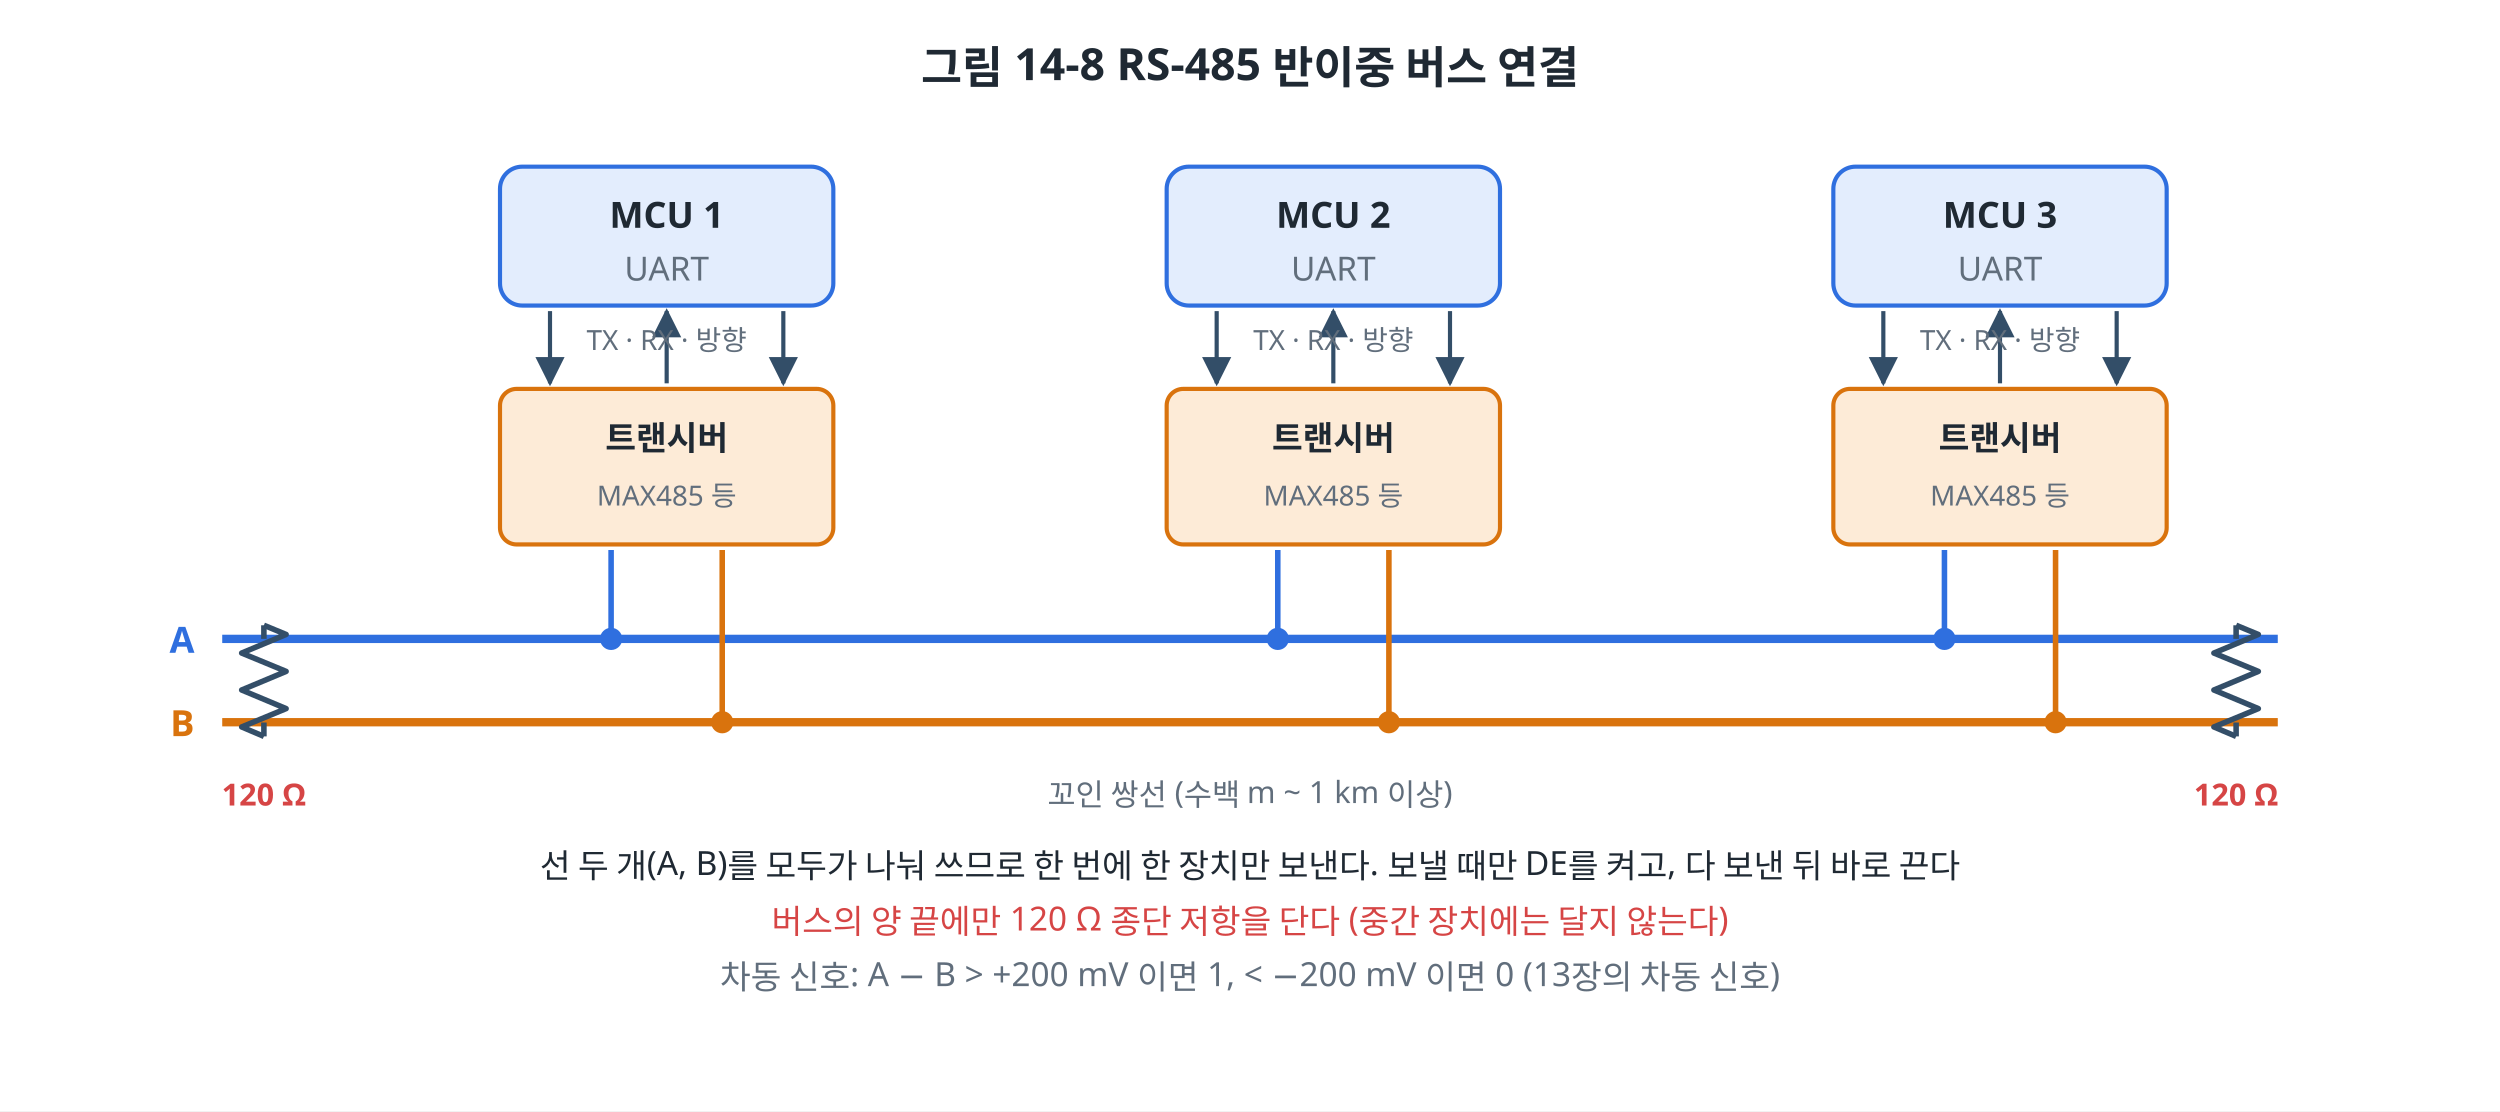
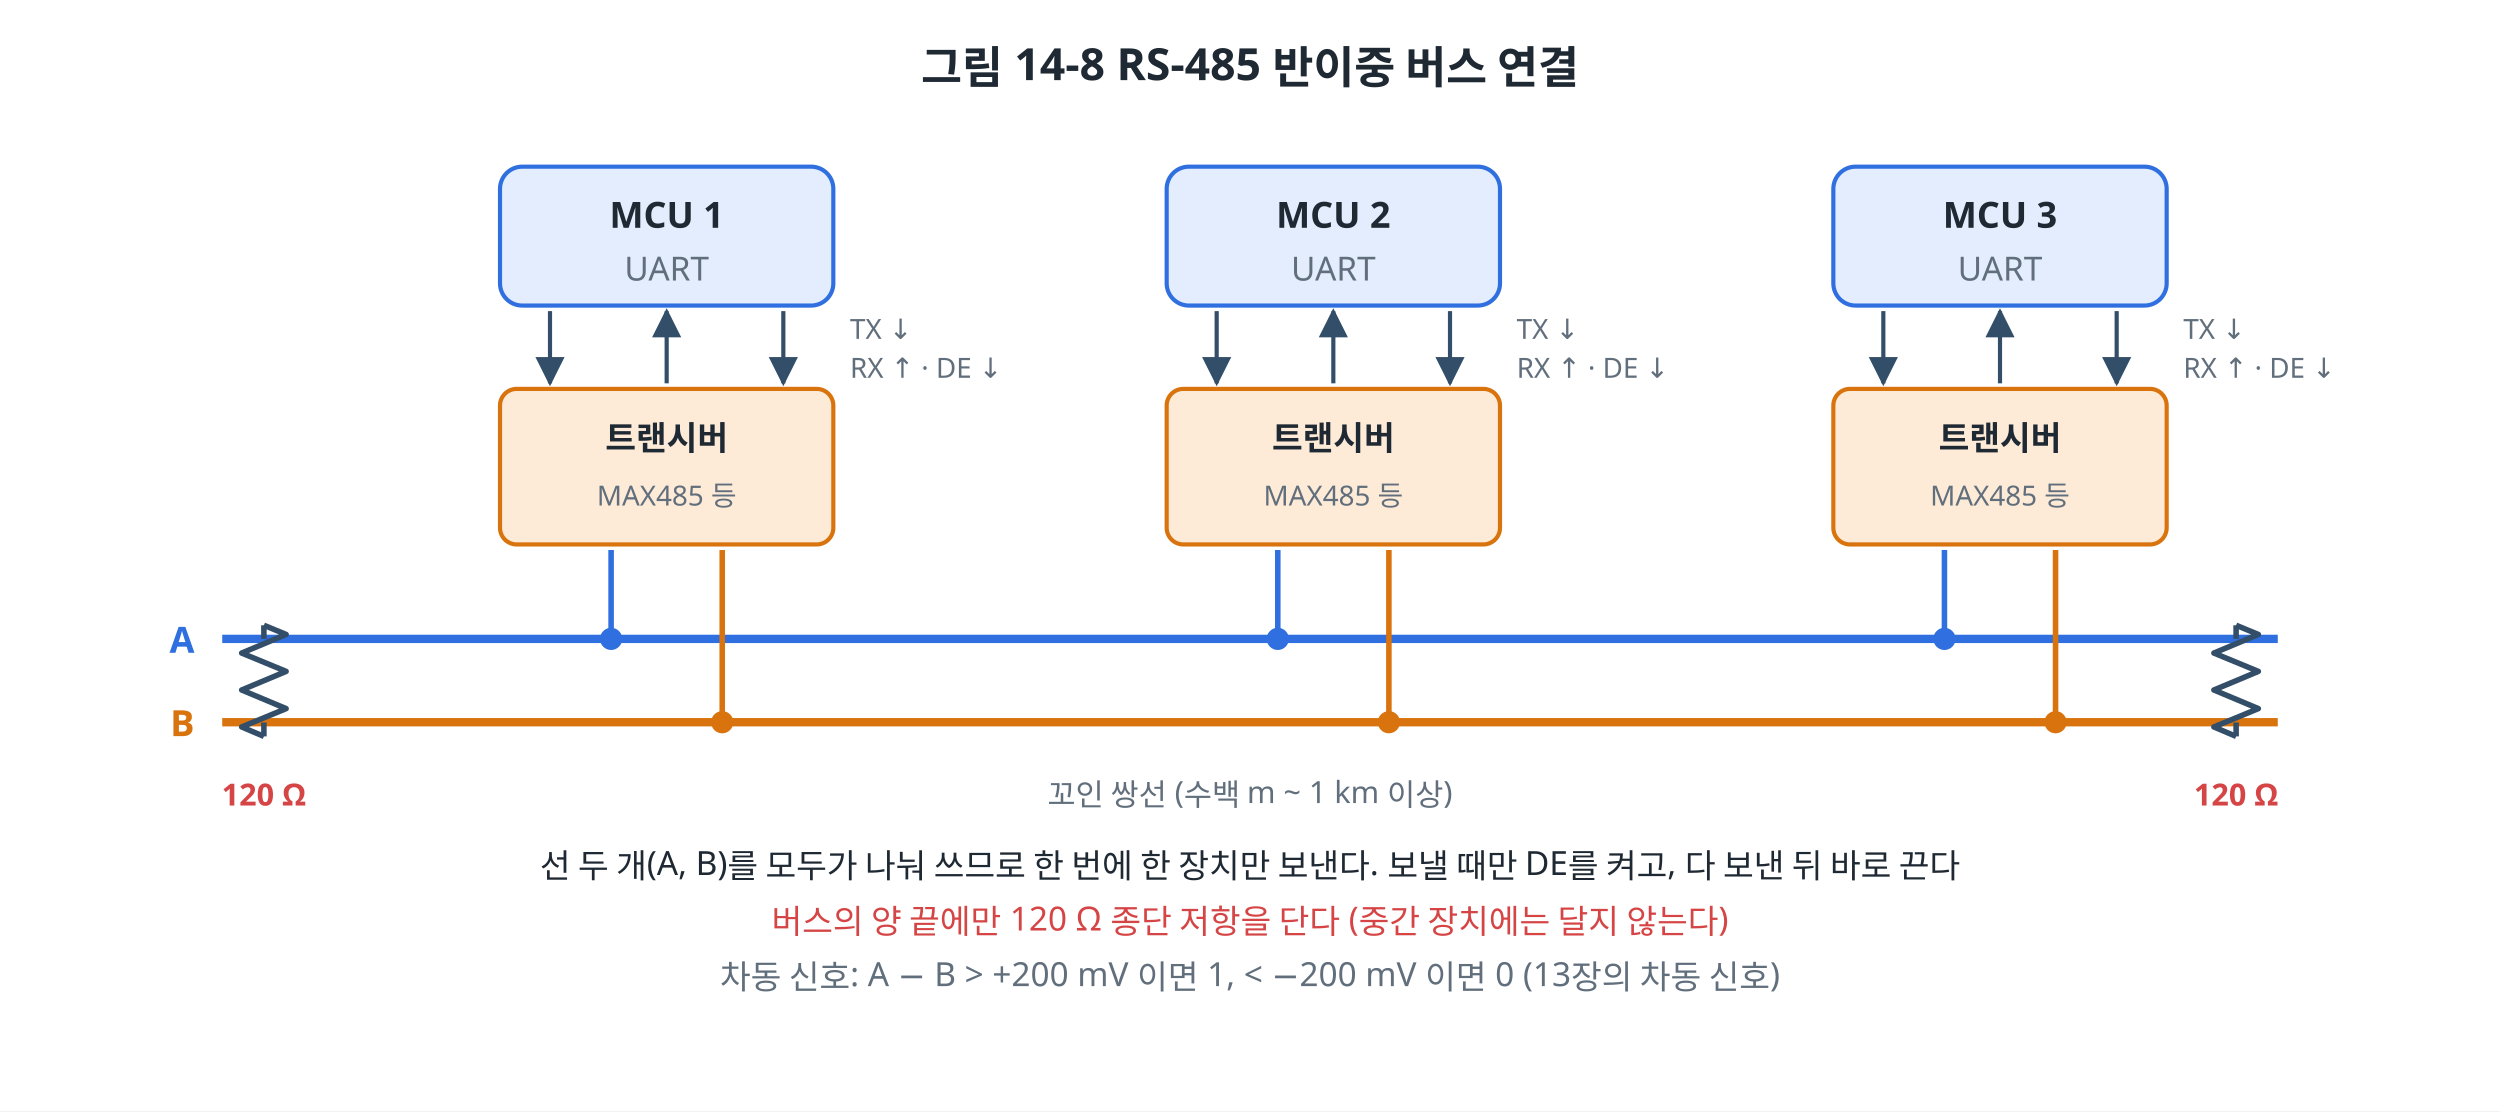
<svg xmlns="http://www.w3.org/2000/svg" width="900" height="400" viewBox="0 0 900 400" font-family="'Noto Sans KR','Apple SD Gothic Neo','Malgun Gothic',sans-serif">
  <defs>
    <marker id="arrow" viewBox="0 0 10 10" refX="9" refY="5" markerWidth="7" markerHeight="7" orient="auto-start-reverse">
      <path d="M0,0 L10,5 L0,10 z" fill="#334e68" />
    </marker>
  </defs>
  <rect width="100%" height="100%" fill="#ffffff" />
  <text x="450.0" y="30.0" font-size="16" text-anchor="middle" fill="#1f2933" font-weight="bold">그림 14-8  RS-485 반이중 버스 연결</text>
  <line x1="80.0" y1="230.0" x2="820.0" y2="230.0" stroke="#2f6fdf" stroke-width="3" />
  <line x1="80.0" y1="260.0" x2="820.0" y2="260.0" stroke="#d9730d" stroke-width="3" />
  <text x="70.0" y="235.0" font-size="13" text-anchor="end" fill="#2f6fdf" font-weight="bold">A</text>
  <text x="70.0" y="265.0" font-size="13" text-anchor="end" fill="#d9730d" font-weight="bold">B</text>
  <line x1="95.0" y1="230.0" x2="95.0" y2="225.1" stroke="#334e68" stroke-width="2" />
  <path d="M95.0,225.1 L103.0,228.4 L87.0,235.1 L103.0,241.7 L87.0,248.4 L103.0,255.1 L87.0,261.7 L95.0,265.1" stroke="#334e68" stroke-width="2" fill="none" stroke-linejoin="round" />
  <line x1="95.0" y1="265.1" x2="95.0" y2="260.1" stroke="#334e68" stroke-width="2" />
  <text x="95.0" y="290.0" font-size="11" text-anchor="middle" fill="#d64545" font-weight="bold">120 Ω</text>
  <line x1="805.0" y1="230.0" x2="805.0" y2="225.1" stroke="#334e68" stroke-width="2" />
  <path d="M805.0,225.1 L813.0,228.4 L797.0,235.1 L813.0,241.7 L797.0,248.4 L813.0,255.1 L797.0,261.7 L805.0,265.1" stroke="#334e68" stroke-width="2" fill="none" stroke-linejoin="round" />
  <line x1="805.0" y1="265.1" x2="805.0" y2="260.1" stroke="#334e68" stroke-width="2" />
  <text x="805.0" y="290.0" font-size="11" text-anchor="middle" fill="#d64545" font-weight="bold">120 Ω</text>
  <text x="450.0" y="290.0" font-size="11" text-anchor="middle" fill="#616e7c" font-weight="normal">꼬인 쌍선 (수백 m ~ 1 km 이상)</text>
  <rect x="180.0" y="60.0" width="120.0" height="50.0" rx="8" fill="#e3edfd" stroke="#2f6fdf" stroke-width="1.5" />
  <text x="240.0" y="82.0" font-size="13" text-anchor="middle" fill="#1f2933" font-weight="bold">MCU 1</text>
  <text x="240.0" y="101.0" font-size="12" text-anchor="middle" fill="#616e7c" font-weight="normal">UART</text>
  <rect x="180.0" y="140.0" width="120.0" height="56.0" rx="6" fill="#fdebd7" stroke="#d9730d" stroke-width="1.5" />
  <text x="240.0" y="162.0" font-size="12" text-anchor="middle" fill="#1f2933" font-weight="bold">트랜시버</text>
  <text x="240.0" y="182.0" font-size="10" text-anchor="middle" fill="#616e7c" font-weight="normal">MAX485 등</text>
  <line x1="198.0" y1="112.0" x2="198.0" y2="138.0" stroke="#334e68" stroke-width="1.5" marker-end="url(#arrow)" />
  <text x="198.0" y="128.0" font-size="1" text-anchor="middle" fill="#1f2933" font-weight="normal" />
  <line x1="240.0" y1="138.0" x2="240.0" y2="112.0" stroke="#334e68" stroke-width="1.5" marker-end="url(#arrow)" />
  <text x="240.0" y="128.0" font-size="1" text-anchor="middle" fill="#1f2933" font-weight="normal" />
  <line x1="282.0" y1="112.0" x2="282.0" y2="138.0" stroke="#334e68" stroke-width="1.5" marker-end="url(#arrow)" />
  <text x="282.0" y="128.0" font-size="1" text-anchor="middle" fill="#1f2933" font-weight="normal" />
-   <text x="240.0" y="126.0" font-size="10" text-anchor="middle" fill="#616e7c" font-weight="normal">TX · RX · 방향</text>
+   <text x="306.0" y="122.0" font-size="10" text-anchor="start" fill="#616e7c" font-weight="normal">TX ↓</text>
+   <text x="306.0" y="136.0" font-size="10" text-anchor="start" fill="#616e7c" font-weight="normal">RX ↑ · DE ↓</text>
  <line x1="220.0" y1="198.0" x2="220.0" y2="228.0" stroke="#2f6fdf" stroke-width="2" />
  <line x1="260.0" y1="198.0" x2="260.0" y2="258.0" stroke="#d9730d" stroke-width="2" />
  <circle cx="220.0" cy="230.0" r="4" fill="#2f6fdf" />
  <circle cx="260.0" cy="260.0" r="4" fill="#d9730d" />
  <rect x="420.0" y="60.0" width="120.0" height="50.0" rx="8" fill="#e3edfd" stroke="#2f6fdf" stroke-width="1.5" />
  <text x="480.0" y="82.0" font-size="13" text-anchor="middle" fill="#1f2933" font-weight="bold">MCU 2</text>
  <text x="480.0" y="101.0" font-size="12" text-anchor="middle" fill="#616e7c" font-weight="normal">UART</text>
  <rect x="420.0" y="140.0" width="120.0" height="56.0" rx="6" fill="#fdebd7" stroke="#d9730d" stroke-width="1.5" />
  <text x="480.0" y="162.0" font-size="12" text-anchor="middle" fill="#1f2933" font-weight="bold">트랜시버</text>
  <text x="480.0" y="182.0" font-size="10" text-anchor="middle" fill="#616e7c" font-weight="normal">MAX485 등</text>
  <line x1="438.0" y1="112.0" x2="438.0" y2="138.0" stroke="#334e68" stroke-width="1.5" marker-end="url(#arrow)" />
  <text x="438.0" y="128.0" font-size="1" text-anchor="middle" fill="#1f2933" font-weight="normal" />
  <line x1="480.0" y1="138.0" x2="480.0" y2="112.0" stroke="#334e68" stroke-width="1.5" marker-end="url(#arrow)" />
  <text x="480.0" y="128.0" font-size="1" text-anchor="middle" fill="#1f2933" font-weight="normal" />
  <line x1="522.0" y1="112.0" x2="522.0" y2="138.0" stroke="#334e68" stroke-width="1.5" marker-end="url(#arrow)" />
  <text x="522.0" y="128.0" font-size="1" text-anchor="middle" fill="#1f2933" font-weight="normal" />
-   <text x="480.0" y="126.0" font-size="10" text-anchor="middle" fill="#616e7c" font-weight="normal">TX · RX · 방향</text>
+   <text x="546.0" y="122.0" font-size="10" text-anchor="start" fill="#616e7c" font-weight="normal">TX ↓</text>
+   <text x="546.0" y="136.0" font-size="10" text-anchor="start" fill="#616e7c" font-weight="normal">RX ↑ · DE ↓</text>
  <line x1="460.0" y1="198.0" x2="460.0" y2="228.0" stroke="#2f6fdf" stroke-width="2" />
  <line x1="500.0" y1="198.0" x2="500.0" y2="258.0" stroke="#d9730d" stroke-width="2" />
  <circle cx="460.0" cy="230.0" r="4" fill="#2f6fdf" />
  <circle cx="500.0" cy="260.0" r="4" fill="#d9730d" />
  <rect x="660.0" y="60.0" width="120.0" height="50.0" rx="8" fill="#e3edfd" stroke="#2f6fdf" stroke-width="1.5" />
  <text x="720.0" y="82.0" font-size="13" text-anchor="middle" fill="#1f2933" font-weight="bold">MCU 3</text>
  <text x="720.0" y="101.0" font-size="12" text-anchor="middle" fill="#616e7c" font-weight="normal">UART</text>
  <rect x="660.0" y="140.0" width="120.0" height="56.0" rx="6" fill="#fdebd7" stroke="#d9730d" stroke-width="1.5" />
  <text x="720.0" y="162.0" font-size="12" text-anchor="middle" fill="#1f2933" font-weight="bold">트랜시버</text>
  <text x="720.0" y="182.0" font-size="10" text-anchor="middle" fill="#616e7c" font-weight="normal">MAX485 등</text>
  <line x1="678.0" y1="112.0" x2="678.0" y2="138.0" stroke="#334e68" stroke-width="1.5" marker-end="url(#arrow)" />
  <text x="678.0" y="128.0" font-size="1" text-anchor="middle" fill="#1f2933" font-weight="normal" />
  <line x1="720.0" y1="138.0" x2="720.0" y2="112.0" stroke="#334e68" stroke-width="1.5" marker-end="url(#arrow)" />
  <text x="720.0" y="128.0" font-size="1" text-anchor="middle" fill="#1f2933" font-weight="normal" />
  <line x1="762.0" y1="112.0" x2="762.0" y2="138.0" stroke="#334e68" stroke-width="1.5" marker-end="url(#arrow)" />
  <text x="762.0" y="128.0" font-size="1" text-anchor="middle" fill="#1f2933" font-weight="normal" />
-   <text x="720.0" y="126.0" font-size="10" text-anchor="middle" fill="#616e7c" font-weight="normal">TX · RX · 방향</text>
+   <text x="786.0" y="122.0" font-size="10" text-anchor="start" fill="#616e7c" font-weight="normal">TX ↓</text>
+   <text x="786.0" y="136.0" font-size="10" text-anchor="start" fill="#616e7c" font-weight="normal">RX ↑ · DE ↓</text>
  <line x1="700.0" y1="198.0" x2="700.0" y2="228.0" stroke="#2f6fdf" stroke-width="2" />
  <line x1="740.0" y1="198.0" x2="740.0" y2="258.0" stroke="#d9730d" stroke-width="2" />
  <circle cx="700.0" cy="230.0" r="4" fill="#2f6fdf" />
  <circle cx="740.0" cy="260.0" r="4" fill="#d9730d" />
  <text x="450.0" y="316.0" font-size="12" text-anchor="middle" fill="#1f2933" font-weight="normal">선 두 개(A, B)를 모두가 나눠 쓰므로 한 번에 한 장치만 보낸다. 보낼 때만 DE를 켜고, 다 보낸 뒤 바로 끈다</text>
  <text x="450.0" y="336.0" font-size="12" text-anchor="middle" fill="#d64545" font-weight="normal">버스의 양 끝에만 120 Ω 종단 저항을 단다 (중간 장치에는 달지 않는다)</text>
  <text x="450.0" y="356.0" font-size="12" text-anchor="middle" fill="#616e7c" font-weight="normal">차동 신호: A − B &gt; +200 mV 이면 1, &lt; −200 mV 이면 0 (13장의 차동 신호)</text>
</svg>
